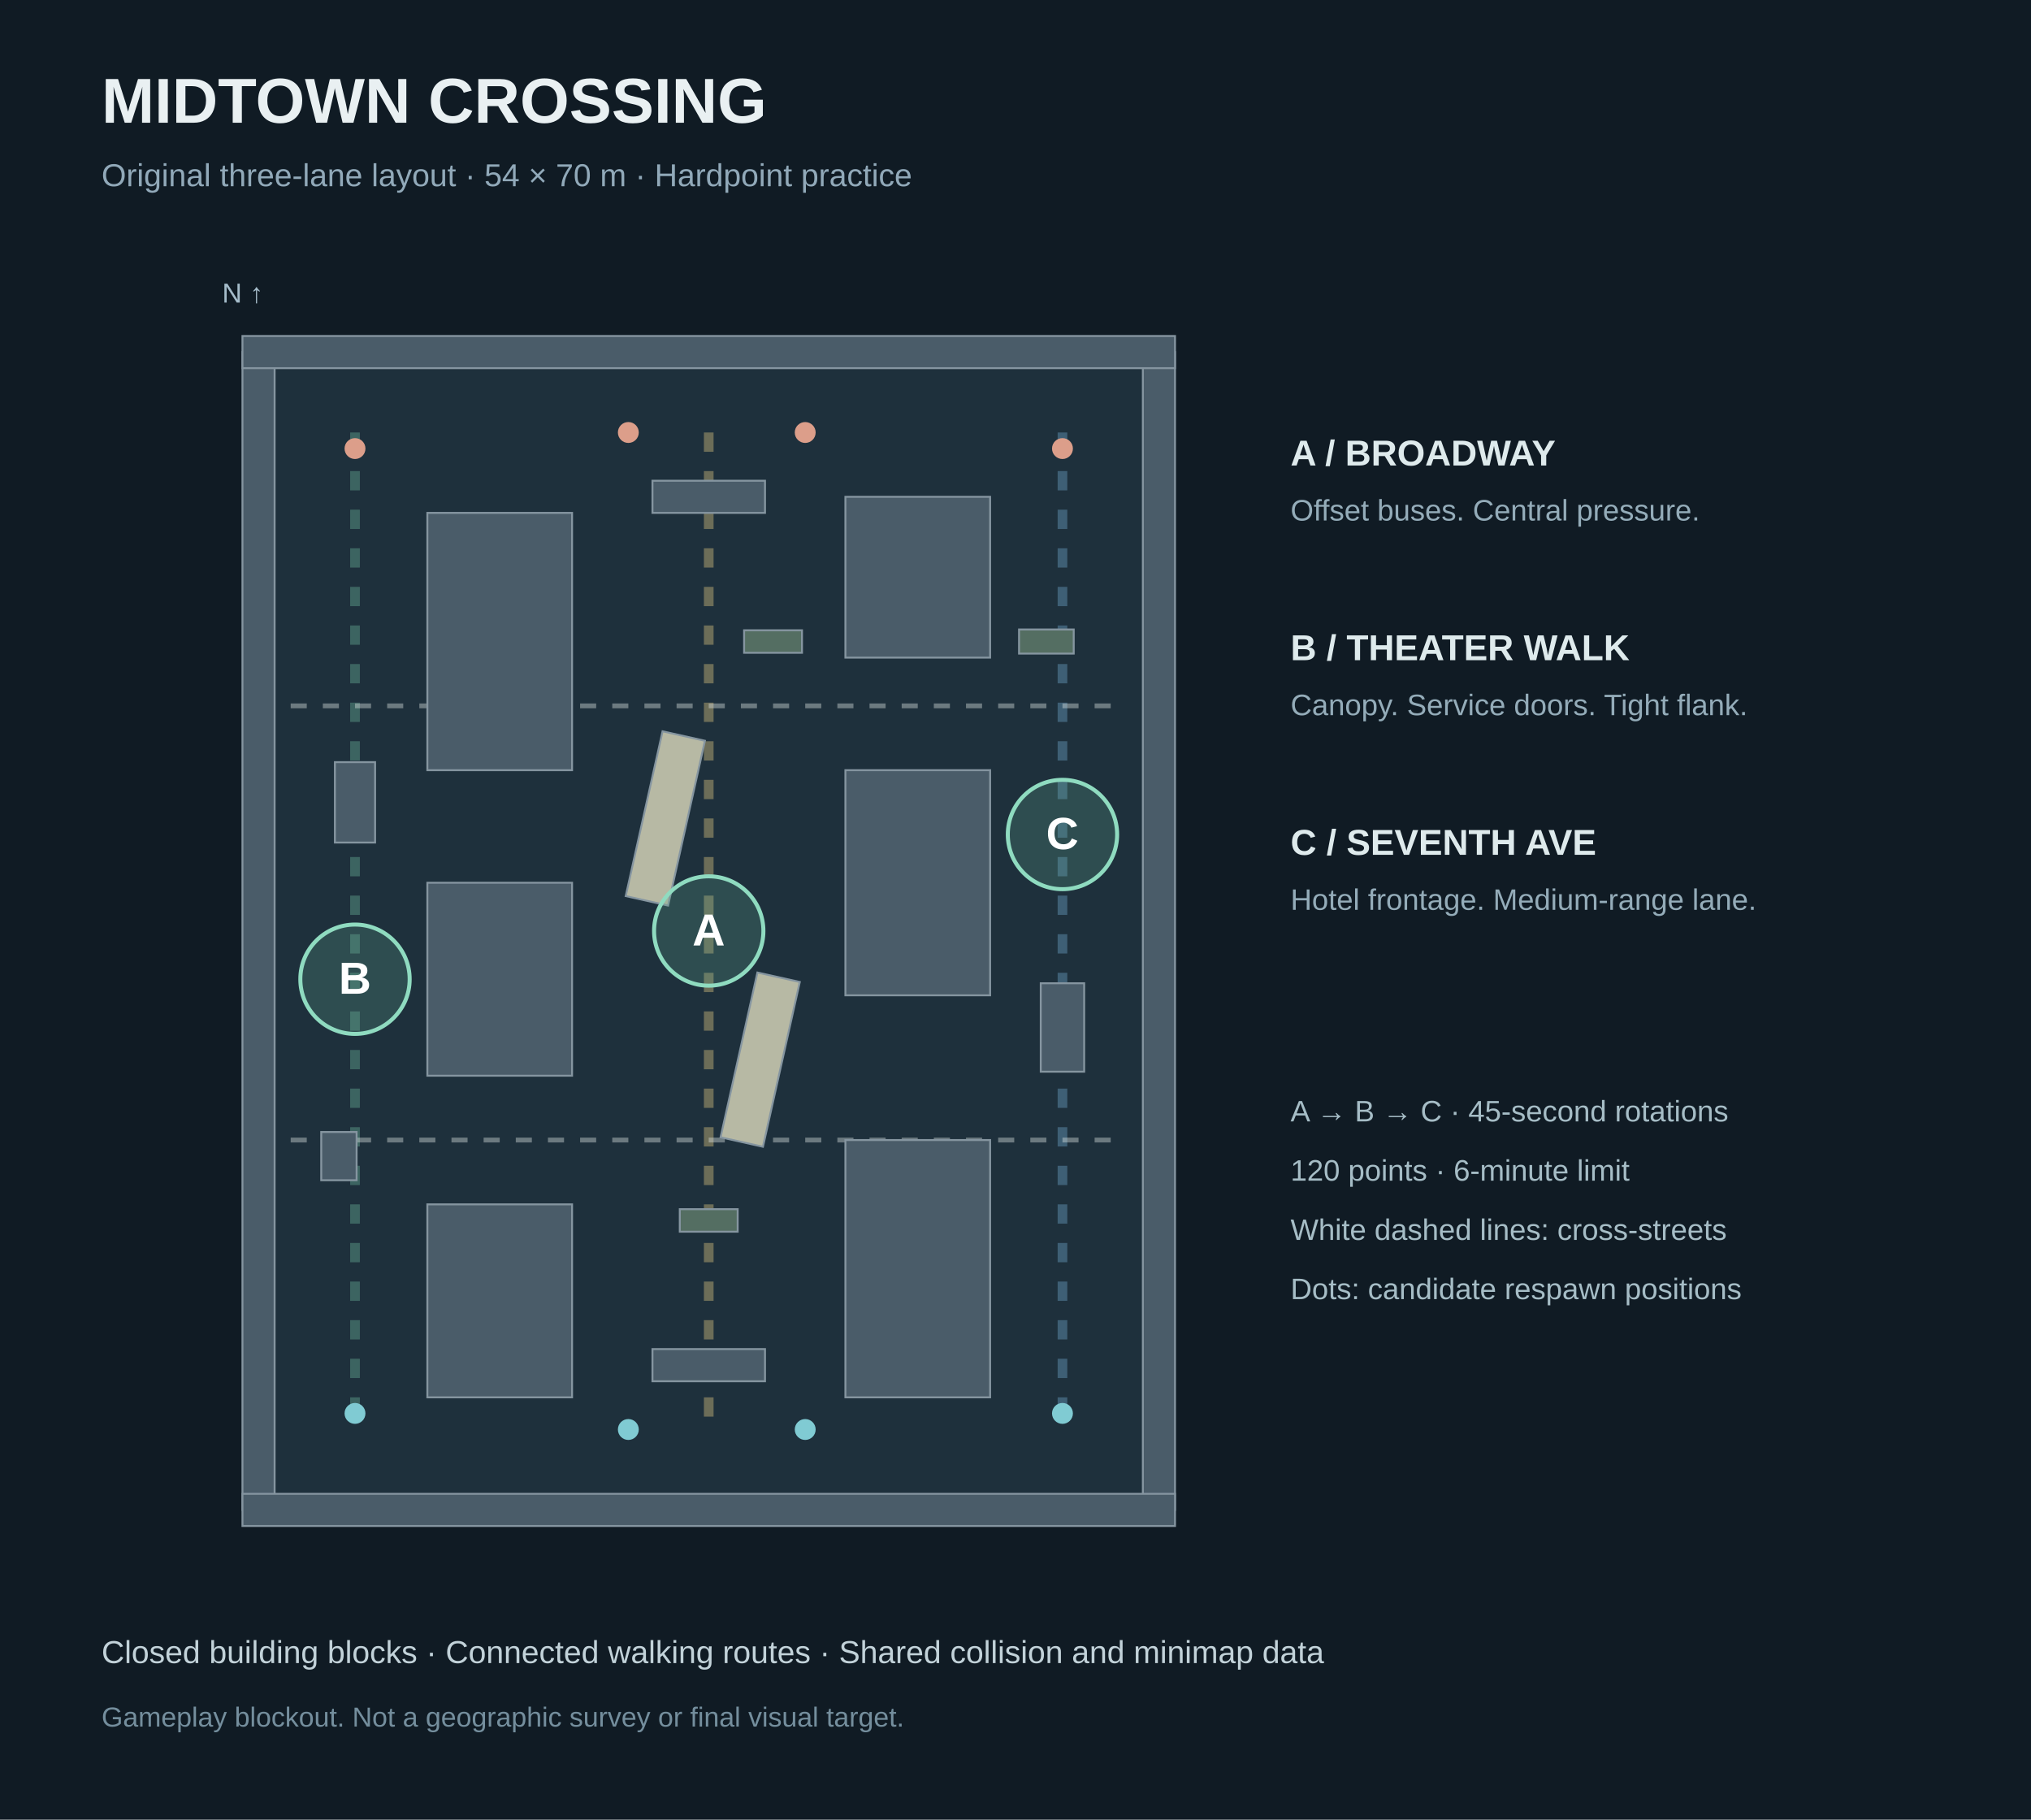
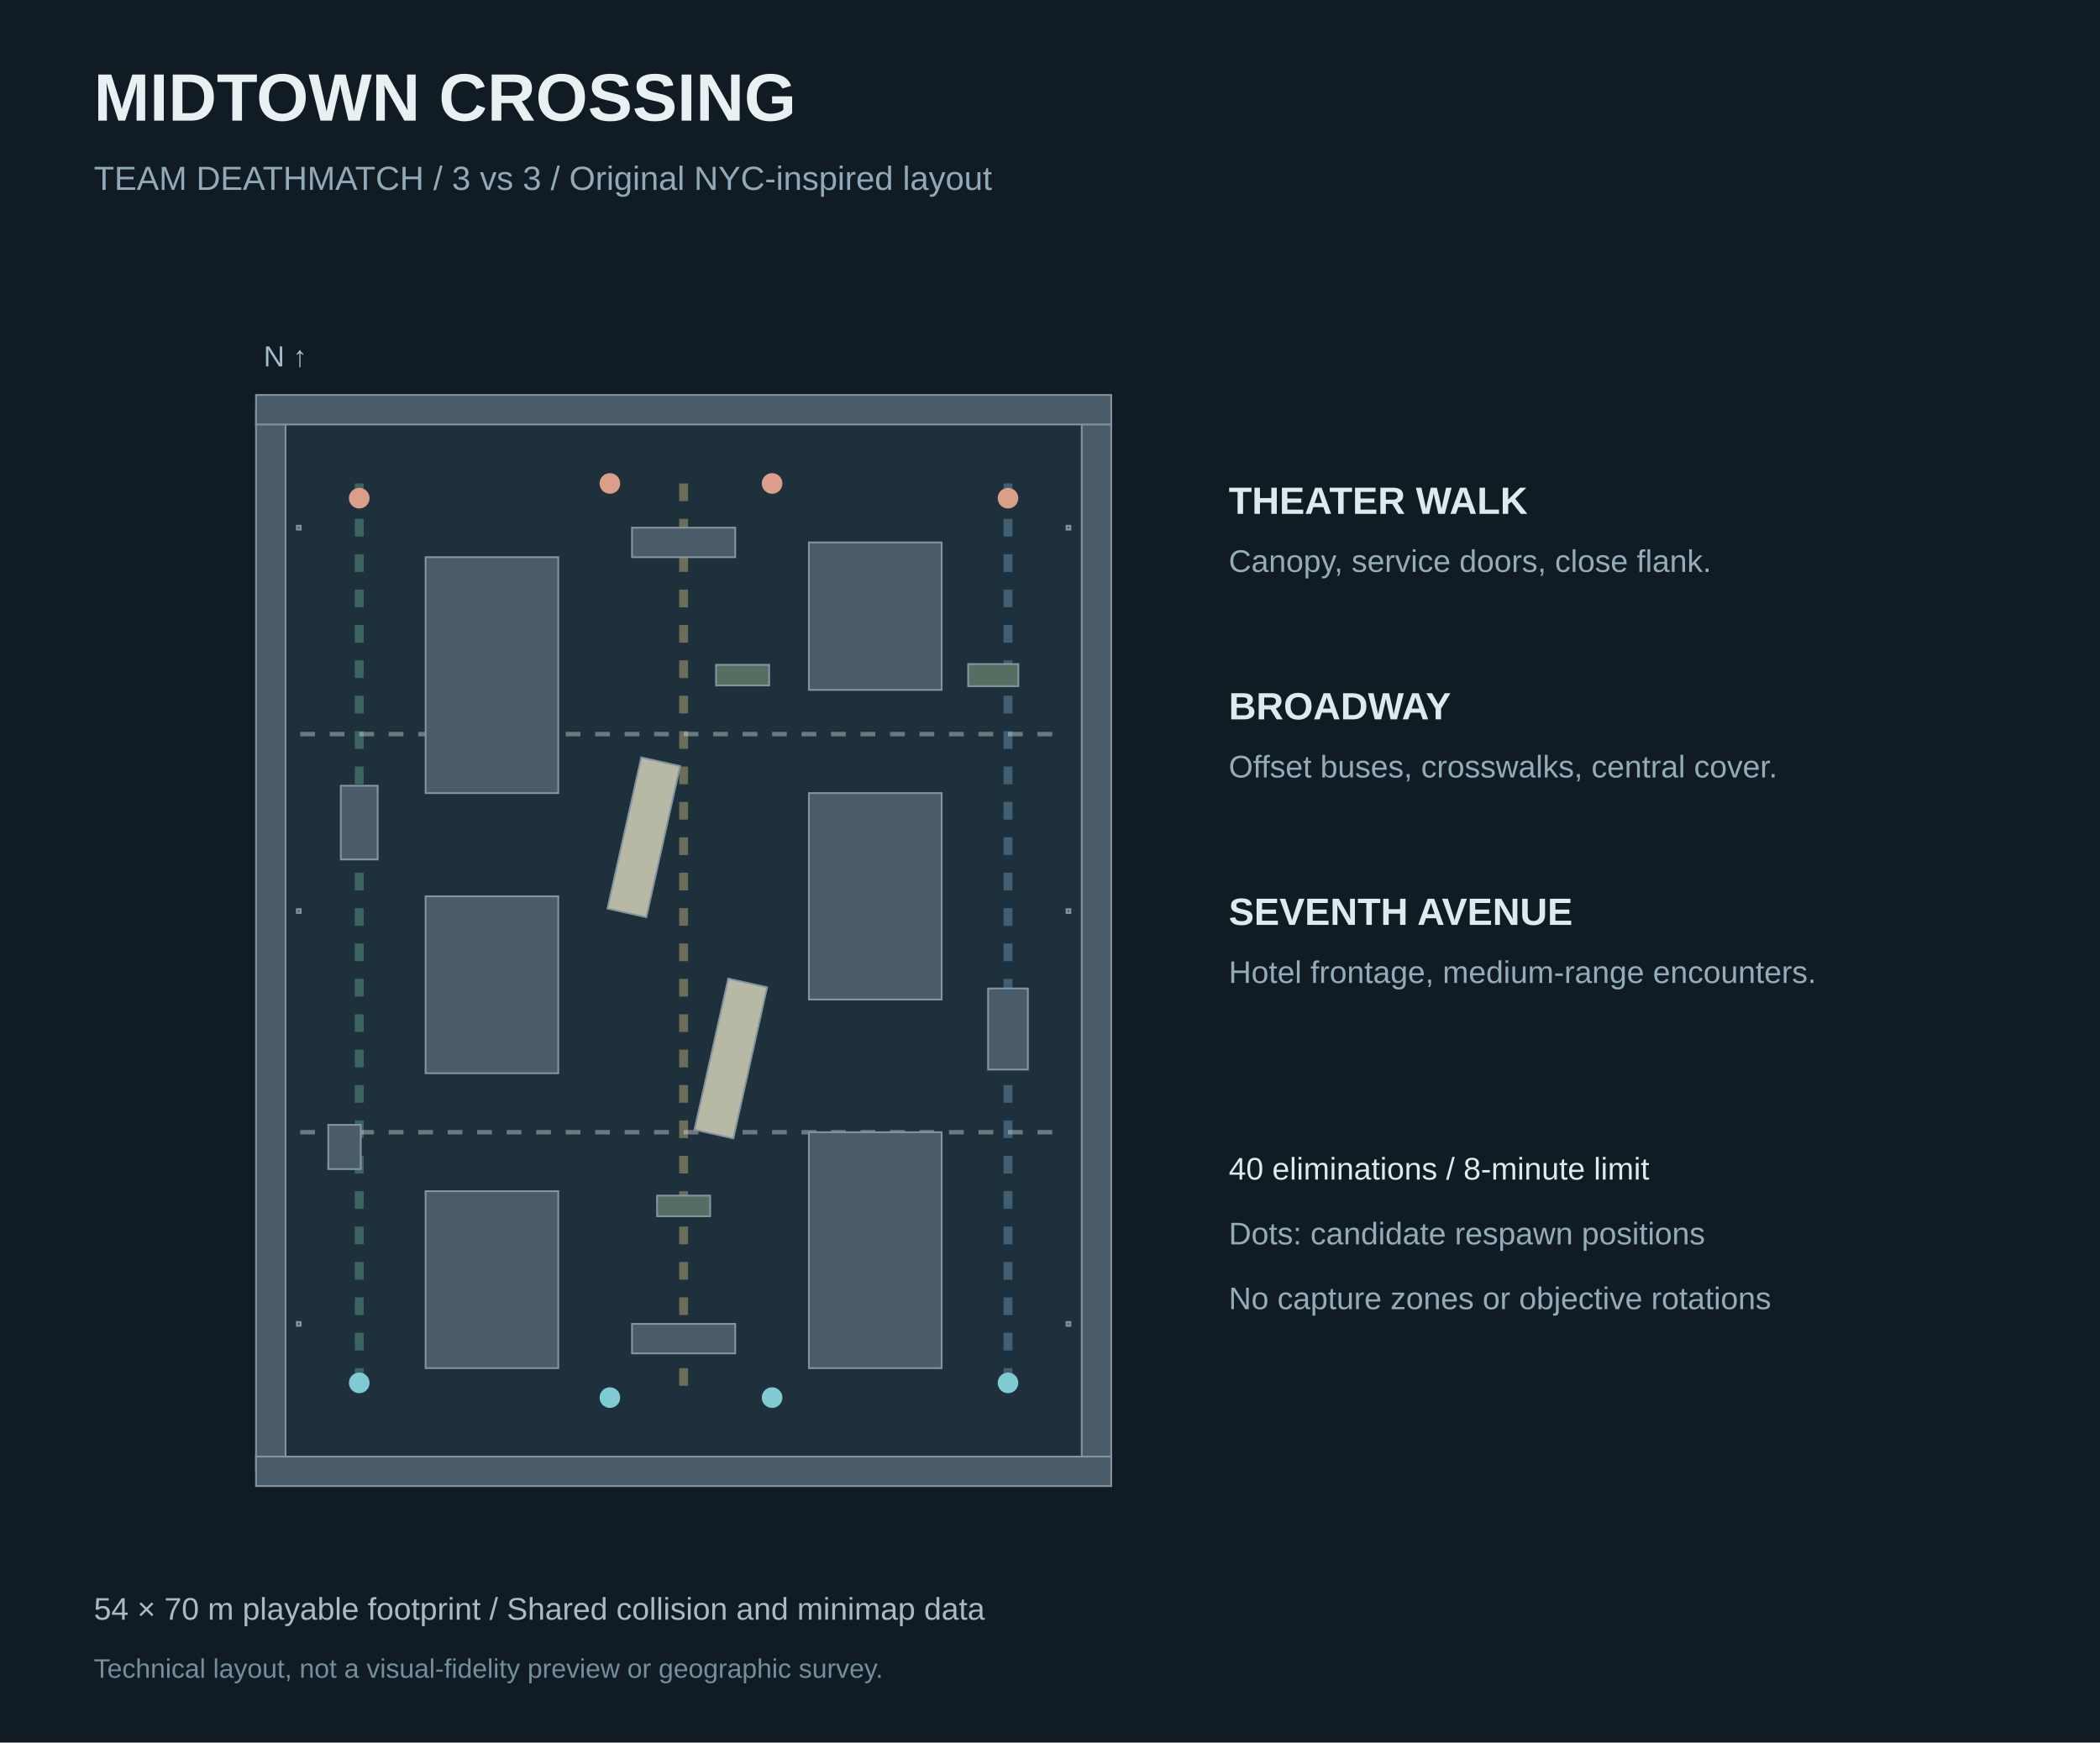
- <svg xmlns="http://www.w3.org/2000/svg" width="960" height="860" viewBox="0 0 960 860">
-   <rect width="960" height="860" fill="#101b24" />
+ <svg xmlns="http://www.w3.org/2000/svg" width="940" height="780" viewBox="0 0 940 780">
+   <rect width="940" height="780" fill="#101b24" />
  <g font-family="Arial,sans-serif">
-     <text x="48" y="58" fill="#e9f0f2" font-size="30" font-weight="bold">MIDTOWN CROSSING</text>
-     <text x="48" y="88" fill="#91a9b9" font-size="15">Original three-lane layout · 54 × 70 m · Hardpoint practice</text>
-     <text x="105" y="143" fill="#a5bcca" font-size="13">N ↑</text>
-     <g transform="translate(335 440) scale(7.6)">
+     <text x="42" y="54" fill="#e9f0f2" font-size="30" font-weight="bold">MIDTOWN CROSSING</text>
+     <text x="42" y="85" fill="#91a9b9" font-size="15">TEAM DEATHMATCH / 3 vs 3 / Original NYC-inspired layout</text>
+     <text x="118" y="164" fill="#a5bcca" font-size="13">N ↑</text>
+     <g transform="translate(306 421) scale(6.6)">
      <rect x="-27" y="-35" width="54" height="70" fill="#1e303c" />
      <path d="M-22,-31 L-22,31" stroke="#62a58f" stroke-width=".6" stroke-dasharray="1.2 1.2" opacity=".45" />
      <path d="M0,-31 L0,31" stroke="#cbb779" stroke-width=".6" stroke-dasharray="1.2 1.2" opacity=".45" />
      <path d="M22,-31 L22,31" stroke="#679aba" stroke-width=".6" stroke-dasharray="1.2 1.2" opacity=".45" />
      <path d="M-26,-14 H26" stroke="#e1e9e6" stroke-width=".3" stroke-dasharray="1 1" opacity=".4" />
      <path d="M-26,13 H26" stroke="#e1e9e6" stroke-width=".3" stroke-dasharray="1 1" opacity=".4" />
      <rect transform="translate(-28 0) rotate(0)" x="-1" y="-36" width="2" height="72" fill="#4a5c69" stroke="#8595a0" stroke-width=".12" />
      <rect transform="translate(28 0) rotate(0)" x="-1" y="-36" width="2" height="72" fill="#4a5c69" stroke="#8595a0" stroke-width=".12" />
      <rect transform="translate(0 -36) rotate(0)" x="-29" y="-1" width="58" height="2" fill="#4a5c69" stroke="#8595a0" stroke-width=".12" />
      <rect transform="translate(0 36) rotate(0)" x="-29" y="-1" width="58" height="2" fill="#4a5c69" stroke="#8595a0" stroke-width=".12" />
+       <rect transform="translate(-26.1 -28) rotate(0)" x="-0.13" y="-0.13" width="0.26" height="0.26" fill="#4a5c69" stroke="#8595a0" stroke-width=".12" />
+       <rect transform="translate(-26.1 -2) rotate(0)" x="-0.13" y="-0.13" width="0.26" height="0.26" fill="#4a5c69" stroke="#8595a0" stroke-width=".12" />
+       <rect transform="translate(-26.1 26) rotate(0)" x="-0.13" y="-0.13" width="0.26" height="0.26" fill="#4a5c69" stroke="#8595a0" stroke-width=".12" />
+       <rect transform="translate(26.1 -28) rotate(0)" x="-0.13" y="-0.13" width="0.26" height="0.26" fill="#4a5c69" stroke="#8595a0" stroke-width=".12" />
+       <rect transform="translate(26.1 -2) rotate(0)" x="-0.13" y="-0.13" width="0.26" height="0.26" fill="#4a5c69" stroke="#8595a0" stroke-width=".12" />
+       <rect transform="translate(26.1 26) rotate(0)" x="-0.13" y="-0.13" width="0.26" height="0.26" fill="#4a5c69" stroke="#8595a0" stroke-width=".12" />
      <rect transform="translate(-13 -18) rotate(0)" x="-4.5" y="-8" width="9" height="16" fill="#4a5c69" stroke="#8595a0" stroke-width=".12" />
      <rect transform="translate(-13 3) rotate(0)" x="-4.5" y="-6" width="9" height="12" fill="#4a5c69" stroke="#8595a0" stroke-width=".12" />
      <rect transform="translate(-13 23) rotate(0)" x="-4.5" y="-6" width="9" height="12" fill="#4a5c69" stroke="#8595a0" stroke-width=".12" />
      <rect transform="translate(13 -22) rotate(0)" x="-4.5" y="-5" width="9" height="10" fill="#4a5c69" stroke="#8595a0" stroke-width=".12" />
      <rect transform="translate(13 -3) rotate(0)" x="-4.5" y="-7" width="9" height="14" fill="#4a5c69" stroke="#8595a0" stroke-width=".12" />
      <rect transform="translate(13 21) rotate(0)" x="-4.5" y="-8" width="9" height="16" fill="#4a5c69" stroke="#8595a0" stroke-width=".12" />
      <rect transform="translate(-2.7 -7) rotate(12.60507)" x="-1.35" y="-5.25" width="2.7" height="10.5" fill="#b7b9a4" stroke="#8595a0" stroke-width=".12" />
      <rect transform="translate(3.2 8) rotate(12.60507)" x="-1.35" y="-5.25" width="2.7" height="10.5" fill="#b7b9a4" stroke="#8595a0" stroke-width=".12" />
      <rect transform="translate(0 -27) rotate(0)" x="-3.5" y="-1" width="7" height="2" fill="#4a5c69" stroke="#8595a0" stroke-width=".12" />
      <rect transform="translate(0 27) rotate(0)" x="-3.5" y="-1" width="7" height="2" fill="#4a5c69" stroke="#8595a0" stroke-width=".12" />
      <rect transform="translate(-22 -8) rotate(0)" x="-1.25" y="-2.5" width="2.5" height="5" fill="#4a5c69" stroke="#8595a0" stroke-width=".12" />
      <rect transform="translate(-23 14) rotate(0)" x="-1.1" y="-1.5" width="2.2" height="3" fill="#4a5c69" stroke="#8595a0" stroke-width=".12" />
      <rect transform="translate(22 6) rotate(0)" x="-1.35" y="-2.75" width="2.7" height="5.5" fill="#4a5c69" stroke="#8595a0" stroke-width=".12" />
      <rect transform="translate(21 -18) rotate(0)" x="-1.7" y="-0.75" width="3.4" height="1.5" fill="#546e62" stroke="#8595a0" stroke-width=".12" />
      <rect transform="translate(0 18) rotate(0)" x="-1.8" y="-0.7" width="3.6" height="1.4" fill="#546e62" stroke="#8595a0" stroke-width=".12" />
      <rect transform="translate(4 -18) rotate(0)" x="-1.8" y="-0.7" width="3.6" height="1.4" fill="#546e62" stroke="#8595a0" stroke-width=".12" />
-       <circle cx="0" cy="0" r="3.4" fill="#62a58f" fill-opacity=".25" stroke="#8fdbc0" stroke-width=".25" />
-       <text x="0" y="0.9" text-anchor="middle" font-size="2.8" font-weight="bold" fill="#fff">A</text>
-       <circle cx="-22" cy="3" r="3.4" fill="#62a58f" fill-opacity=".25" stroke="#8fdbc0" stroke-width=".25" />
-       <text x="-22" y="3.9" text-anchor="middle" font-size="2.8" font-weight="bold" fill="#fff">B</text>
-       <circle cx="22" cy="-6" r="3.4" fill="#62a58f" fill-opacity=".25" stroke="#8fdbc0" stroke-width=".25" />
-       <text x="22" y="-5.1" text-anchor="middle" font-size="2.8" font-weight="bold" fill="#fff">C</text>
-       <circle cx="-5" cy="31" r=".65" fill="#80cbd3" />
-       <circle cx="6" cy="31" r=".65" fill="#80cbd3" />
-       <circle cx="-22" cy="30" r=".65" fill="#80cbd3" />
-       <circle cx="22" cy="30" r=".65" fill="#80cbd3" />
-       <circle cx="-5" cy="-31" r=".65" fill="#dc9e8a" />
-       <circle cx="6" cy="-31" r=".65" fill="#dc9e8a" />
-       <circle cx="-22" cy="-30" r=".65" fill="#dc9e8a" />
-       <circle cx="22" cy="-30" r=".65" fill="#dc9e8a" />
+       <circle cx="-5" cy="31" r=".7" fill="#80cbd3" />
+       <circle cx="6" cy="31" r=".7" fill="#80cbd3" />
+       <circle cx="-22" cy="30" r=".7" fill="#80cbd3" />
+       <circle cx="22" cy="30" r=".7" fill="#80cbd3" />
+       <circle cx="-5" cy="-31" r=".7" fill="#dc9e8a" />
+       <circle cx="6" cy="-31" r=".7" fill="#dc9e8a" />
+       <circle cx="-22" cy="-30" r=".7" fill="#dc9e8a" />
+       <circle cx="22" cy="-30" r=".7" fill="#dc9e8a" />
    </g>
    <g fill="#deeaec" font-size="17">
-       <text x="610" y="220" font-weight="bold">A / BROADWAY</text>
-       <text x="610" y="246" fill="#94acb9" font-size="14">Offset buses. Central pressure.</text>
-       <text x="610" y="312" font-weight="bold">B / THEATER WALK</text>
-       <text x="610" y="338" fill="#94acb9" font-size="14">Canopy. Service doors. Tight flank.</text>
-       <text x="610" y="404" font-weight="bold">C / SEVENTH AVE</text>
-       <text x="610" y="430" fill="#94acb9" font-size="14">Hotel frontage. Medium-range lane.</text>
-       <text x="610" y="530" font-size="14" fill="#a6bdc6">A → B → C · 45-second rotations</text>
-       <text x="610" y="558" font-size="14" fill="#a6bdc6">120 points · 6-minute limit</text>
-       <text x="610" y="586" font-size="14" fill="#a6bdc6">White dashed lines: cross-streets</text>
-       <text x="610" y="614" font-size="14" fill="#a6bdc6">Dots: candidate respawn positions</text>
+       <text x="550" y="230" font-weight="bold">THEATER WALK</text>
+       <text x="550" y="256" fill="#94acb9" font-size="14">Canopy, service doors, close flank.</text>
+       <text x="550" y="322" font-weight="bold">BROADWAY</text>
+       <text x="550" y="348" fill="#94acb9" font-size="14">Offset buses, crosswalks, central cover.</text>
+       <text x="550" y="414" font-weight="bold">SEVENTH AVENUE</text>
+       <text x="550" y="440" fill="#94acb9" font-size="14">Hotel frontage, medium-range encounters.</text>
+       <text x="550" y="528" font-size="14">40 eliminations / 8-minute limit</text>
+       <text x="550" y="557" fill="#94acb9" font-size="14">Dots: candidate respawn positions</text>
+       <text x="550" y="586" fill="#94acb9" font-size="14">No capture zones or objective rotations</text>
    </g>
-     <text x="48" y="786" fill="#c2d2d9" font-size="15">Closed building blocks · Connected walking routes · Shared collision and minimap data</text>
-     <text x="48" y="816" fill="#748e9d" font-size="13">Gameplay blockout. Not a geographic survey or final visual target.</text>
+     <text x="42" y="725" fill="#a8bbc5" font-size="14">54 × 70 m playable footprint / Shared collision and minimap data</text>
+     <text x="42" y="751" fill="#748e9d" font-size="12">Technical layout, not a visual-fidelity preview or geographic survey.</text>
  </g>
</svg>
